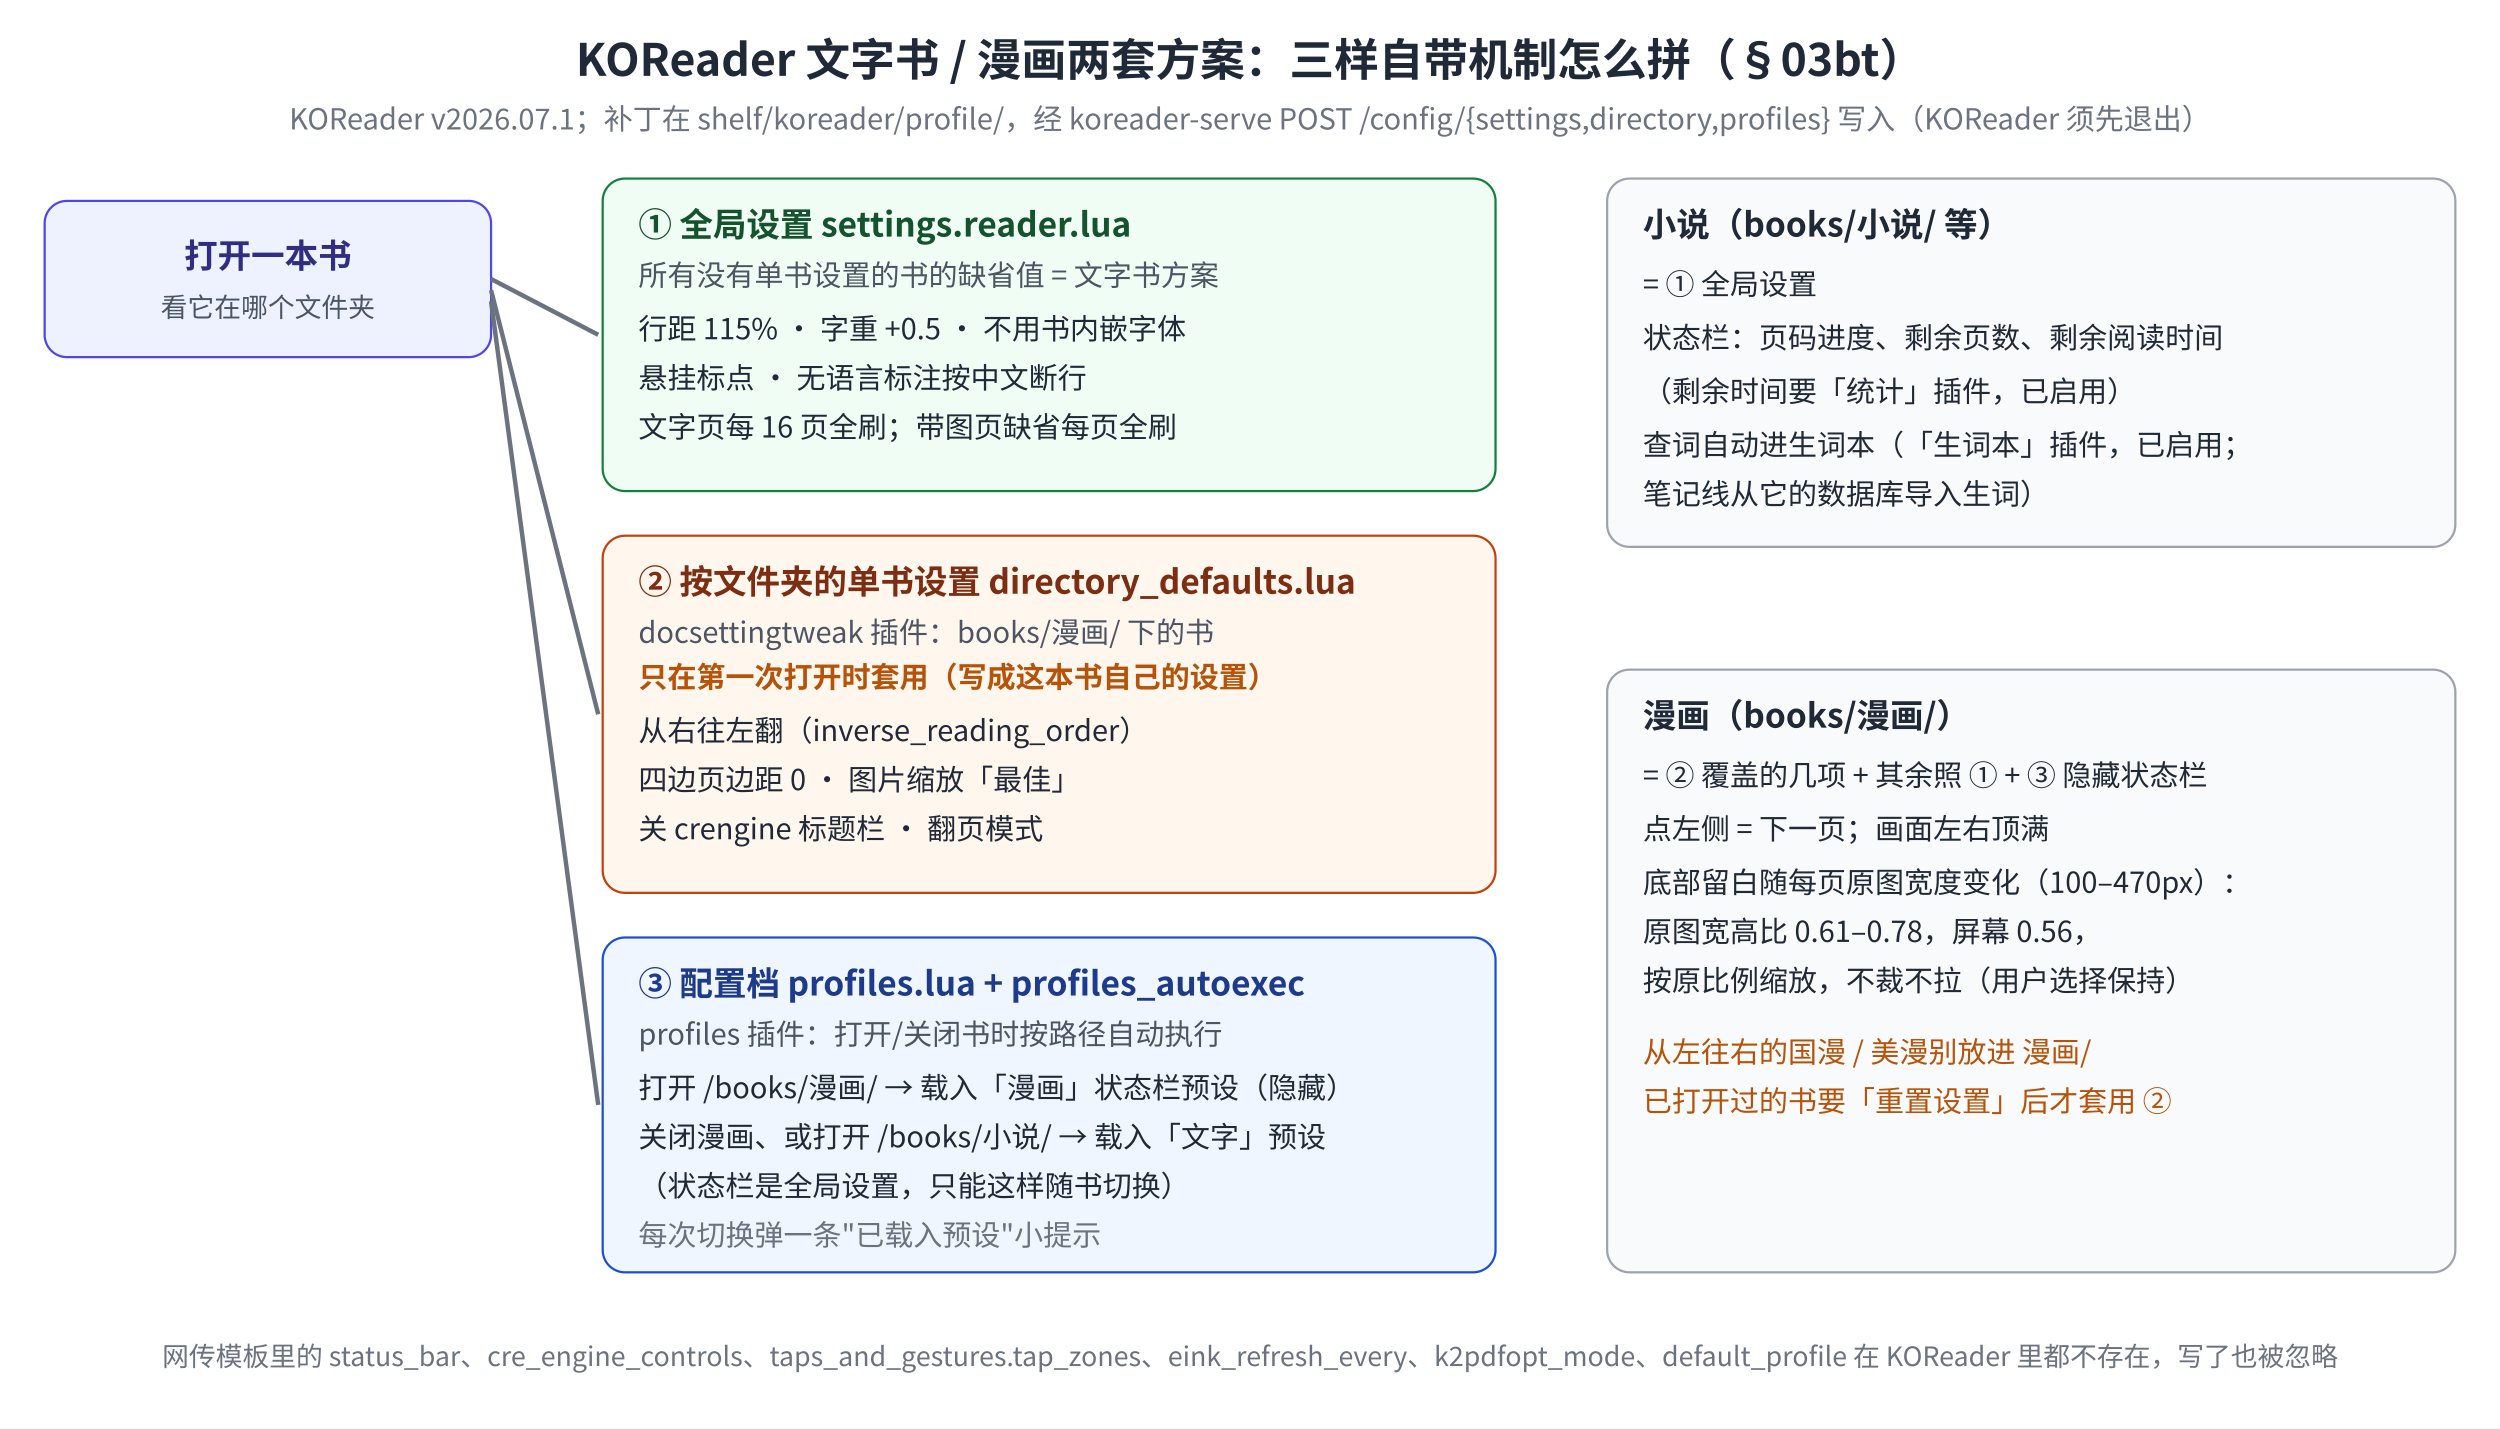
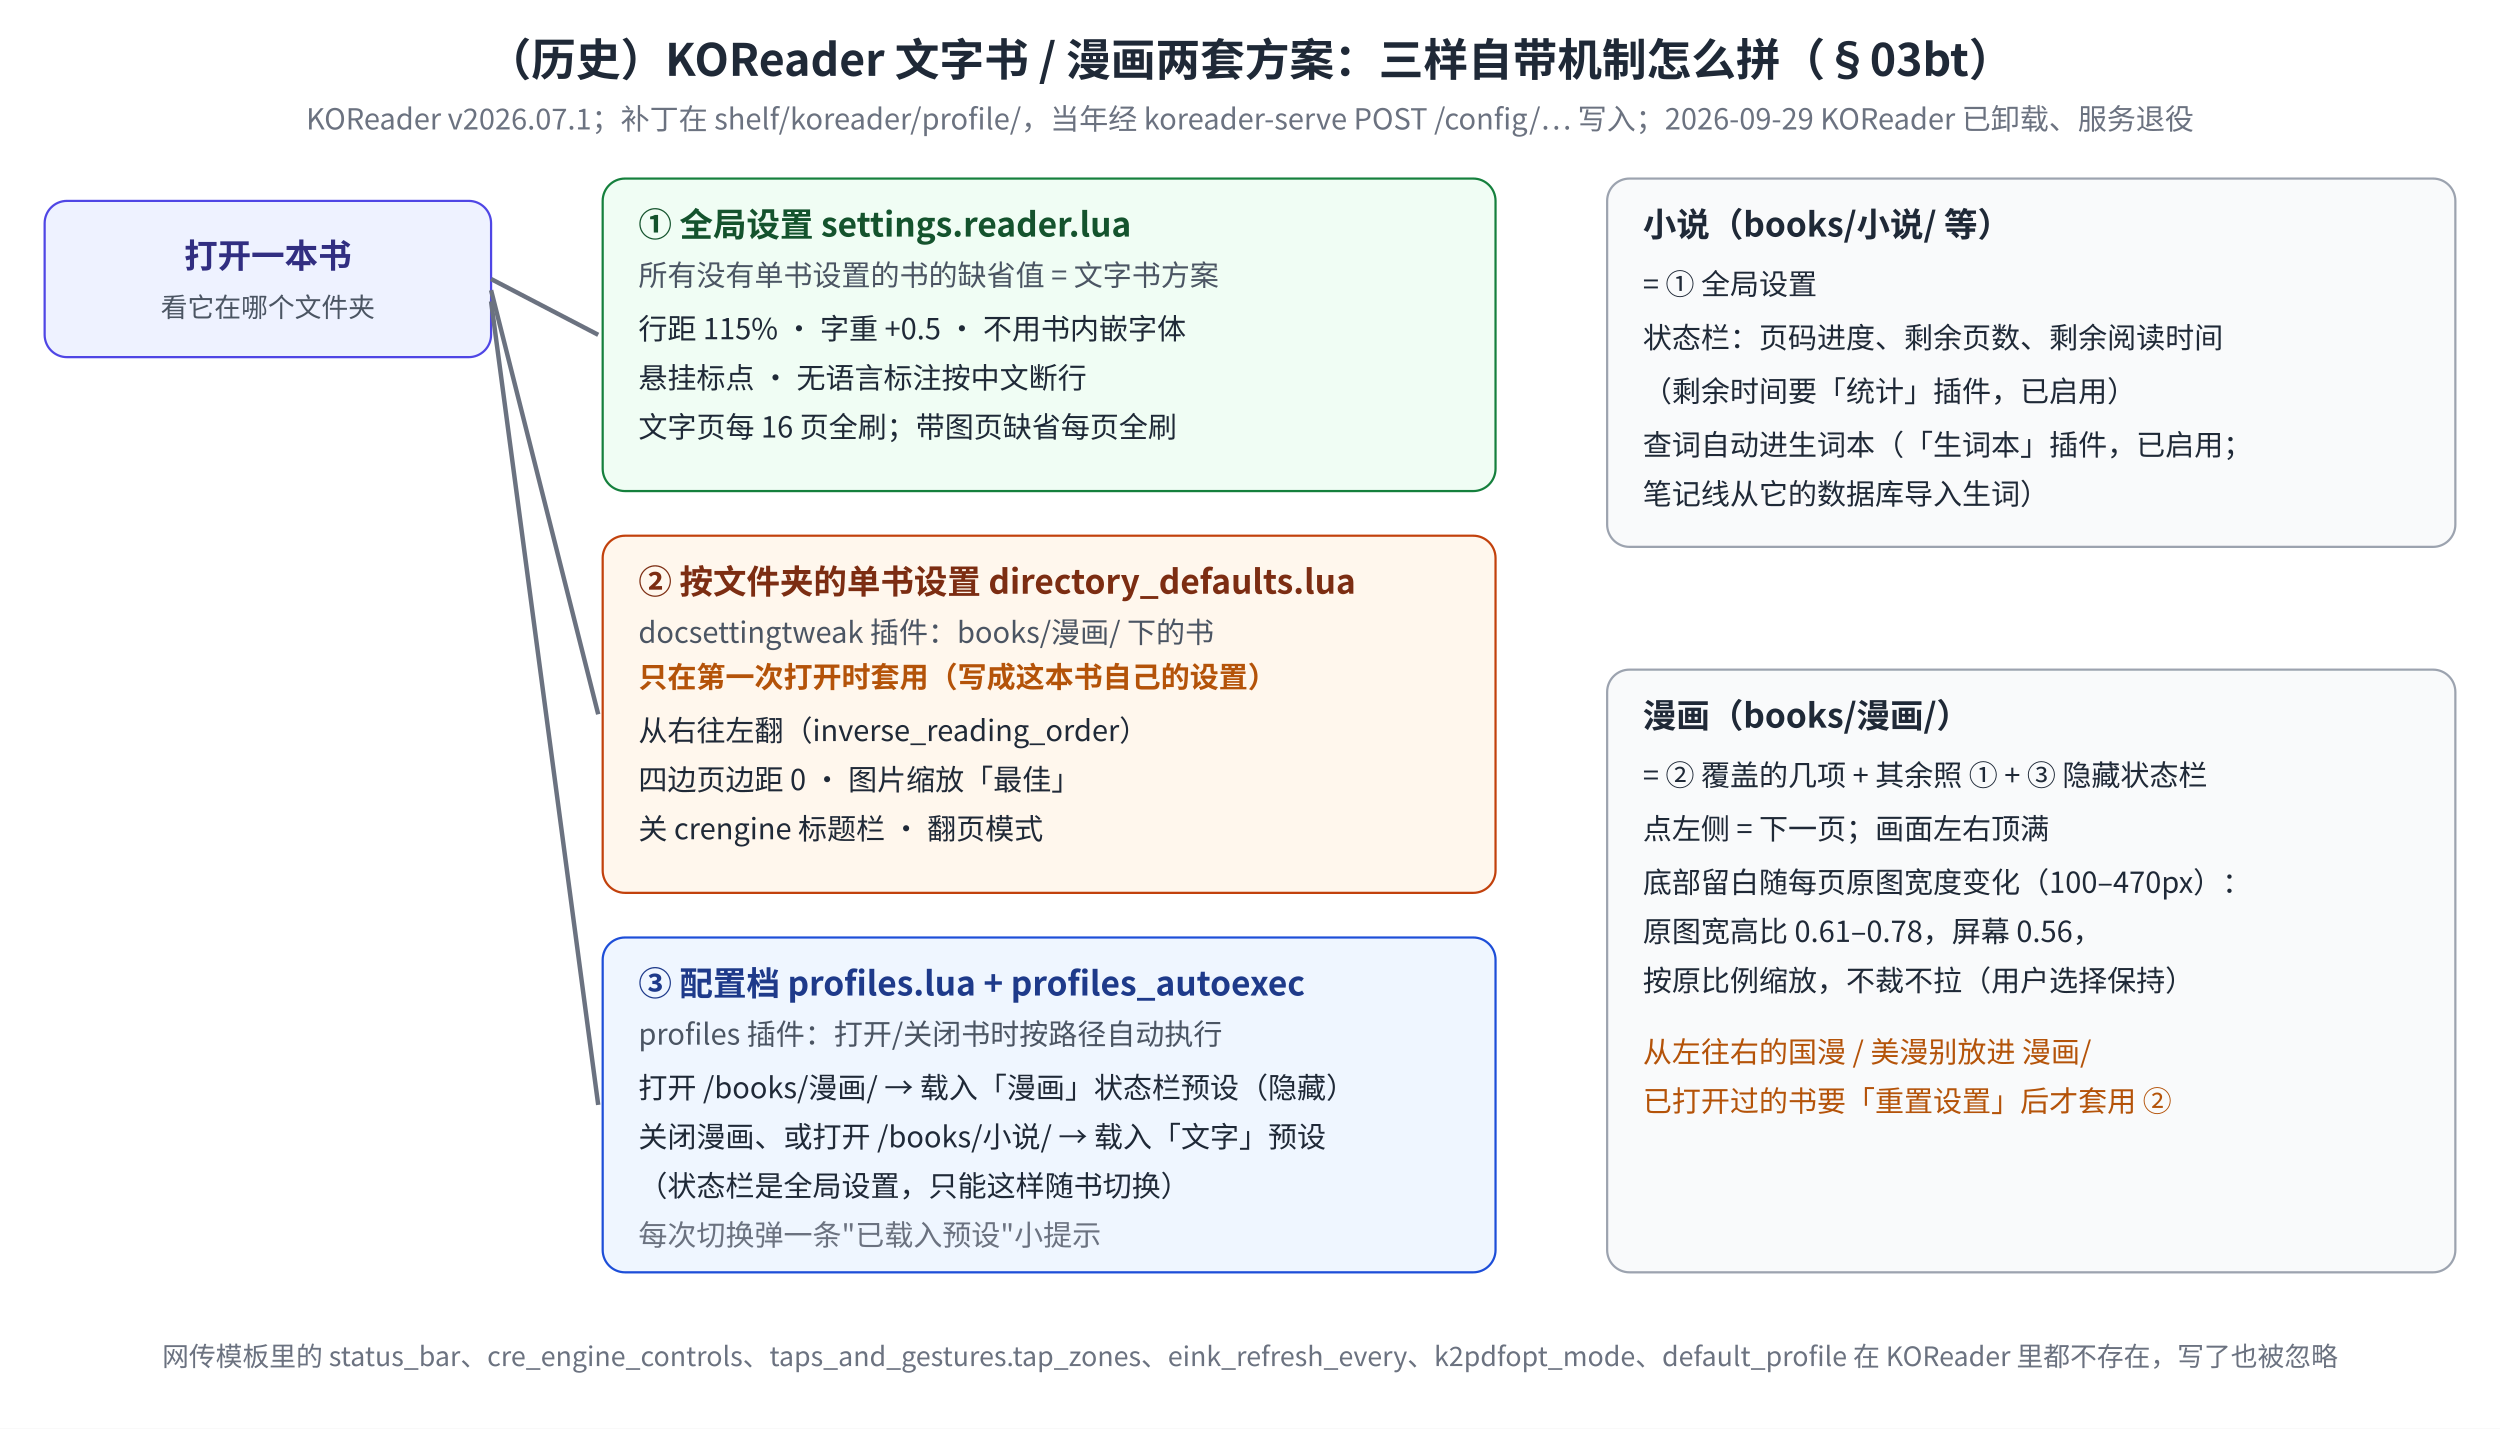
<svg xmlns="http://www.w3.org/2000/svg" width="1120" height="640" viewBox="0 0 1120 640" font-family="Noto Sans CJK SC, sans-serif">
  <rect width="1120" height="640" fill="#ffffff" />
-   <text x="560" y="34" text-anchor="middle" font-size="20" font-weight="bold" fill="#1f2937">KOReader 文字书 / 漫画两套方案：三样自带机制怎么拼（§03bt）</text>
-   <text x="560" y="58" text-anchor="middle" font-size="13" fill="#6b7280">KOReader v2026.07.1；补丁在 shelf/koreader/profile/，经 koreader-serve POST /config/{settings,directory,profiles} 写入（KOReader 须先退出）</text>
+   <text x="560" y="34" text-anchor="middle" font-size="20" font-weight="bold" fill="#1f2937">（历史）KOReader 文字书 / 漫画两套方案：三样自带机制怎么拼（§03bt）</text>
+   <text x="560" y="58" text-anchor="middle" font-size="13" fill="#6b7280">KOReader v2026.07.1；补丁在 shelf/koreader/profile/，当年经 koreader-serve POST /config/… 写入；2026-09-29 KOReader 已卸载、服务退役</text>
  <rect x="20" y="90" width="200" height="70" rx="10" fill="#eef2ff" stroke="#4f46e5" />
  <text x="120" y="120" text-anchor="middle" font-size="15" font-weight="bold" fill="#312e81">打开一本书</text>
  <text x="120" y="142" text-anchor="middle" font-size="12" fill="#4b5563">看它在哪个文件夹</text>
  <g font-size="13" fill="#1f2937">
    <rect x="270" y="80" width="400" height="140" rx="10" fill="#f0fdf4" stroke="#15803d" />
    <text x="286" y="106" font-size="15" font-weight="bold" fill="#14532d">① 全局设置 settings.reader.lua</text>
    <text x="286" y="128" fill="#4b5563">所有没有单书设置的书的缺省值 = 文字书方案</text>
    <text x="286" y="152">行距 115% · 字重 +0.5 · 不用书内嵌字体</text>
    <text x="286" y="174">悬挂标点 · 无语言标注按中文断行</text>
    <text x="286" y="196">文字页每 16 页全刷；带图页缺省每页全刷</text>
    <rect x="270" y="240" width="400" height="160" rx="10" fill="#fff7ed" stroke="#c2410c" />
    <text x="286" y="266" font-size="15" font-weight="bold" fill="#7c2d12">② 按文件夹的单书设置 directory_defaults.lua</text>
    <text x="286" y="288" fill="#4b5563">docsettingtweak 插件：books/漫画/ 下的书</text>
    <text x="286" y="308" fill="#b45309" font-weight="bold">只在第一次打开时套用（写成这本书自己的设置）</text>
    <text x="286" y="332">从右往左翻（inverse_reading_order）</text>
    <text x="286" y="354">四边页边距 0 · 图片缩放「最佳」</text>
    <text x="286" y="376">关 crengine 标题栏 · 翻页模式</text>
    <rect x="270" y="420" width="400" height="150" rx="10" fill="#eff6ff" stroke="#1d4ed8" />
    <text x="286" y="446" font-size="15" font-weight="bold" fill="#1e3a8a">③ 配置档 profiles.lua + profiles_autoexec</text>
    <text x="286" y="468" fill="#4b5563">profiles 插件：打开/关闭书时按路径自动执行</text>
    <text x="286" y="492">打开 /books/漫画/ → 载入「漫画」状态栏预设（隐藏）</text>
    <text x="286" y="514">关闭漫画、或打开 /books/小说/ → 载入「文字」预设</text>
    <text x="286" y="536">（状态栏是全局设置，只能这样随书切换）</text>
    <text x="286" y="558" fill="#6b7280">每次切换弹一条"已载入预设"小提示</text>
  </g>
  <g stroke="#6b7280" stroke-width="2" fill="none">
    <path d="M220 125 L268 150" />
    <path d="M220 130 L268 320" />
    <path d="M220 135 L268 495" />
  </g>
  <rect x="720" y="80" width="380" height="165" rx="10" fill="#f9fafb" stroke="#9ca3af" />
  <text x="736" y="106" font-size="15" font-weight="bold" fill="#1f2937">小说（books/小说/ 等）</text>
  <g font-size="13" fill="#1f2937">
    <text x="736" y="132">= ① 全局设置</text>
    <text x="736" y="156">状态栏：页码进度、剩余页数、剩余阅读时间</text>
    <text x="736" y="180">（剩余时间要「统计」插件，已启用）</text>
    <text x="736" y="204">查词自动进生词本（「生词本」插件，已启用；</text>
    <text x="736" y="226">笔记线从它的数据库导入生词）</text>
  </g>
  <rect x="720" y="300" width="380" height="270" rx="10" fill="#f9fafb" stroke="#9ca3af" />
  <text x="736" y="326" font-size="15" font-weight="bold" fill="#1f2937">漫画（books/漫画/）</text>
  <g font-size="13" fill="#1f2937">
    <text x="736" y="352">= ② 覆盖的几项 + 其余照 ① + ③ 隐藏状态栏</text>
    <text x="736" y="376">点左侧 = 下一页；画面左右顶满</text>
    <text x="736" y="400">底部留白随每页原图宽度变化（100–470px）：</text>
    <text x="736" y="422">原图宽高比 0.61–0.78，屏幕 0.56，</text>
    <text x="736" y="444">按原比例缩放，不裁不拉（用户选择保持）</text>
    <text x="736" y="476" fill="#b45309">从左往右的国漫 / 美漫别放进 漫画/</text>
    <text x="736" y="498" fill="#b45309">已打开过的书要「重置设置」后才套用 ②</text>
  </g>
  <text x="560" y="612" text-anchor="middle" font-size="12" fill="#6b7280">网传模板里的 status_bar、cre_engine_controls、taps_and_gestures.tap_zones、eink_refresh_every、k2pdfopt_mode、default_profile 在 KOReader 里都不存在，写了也被忽略</text>
</svg>
